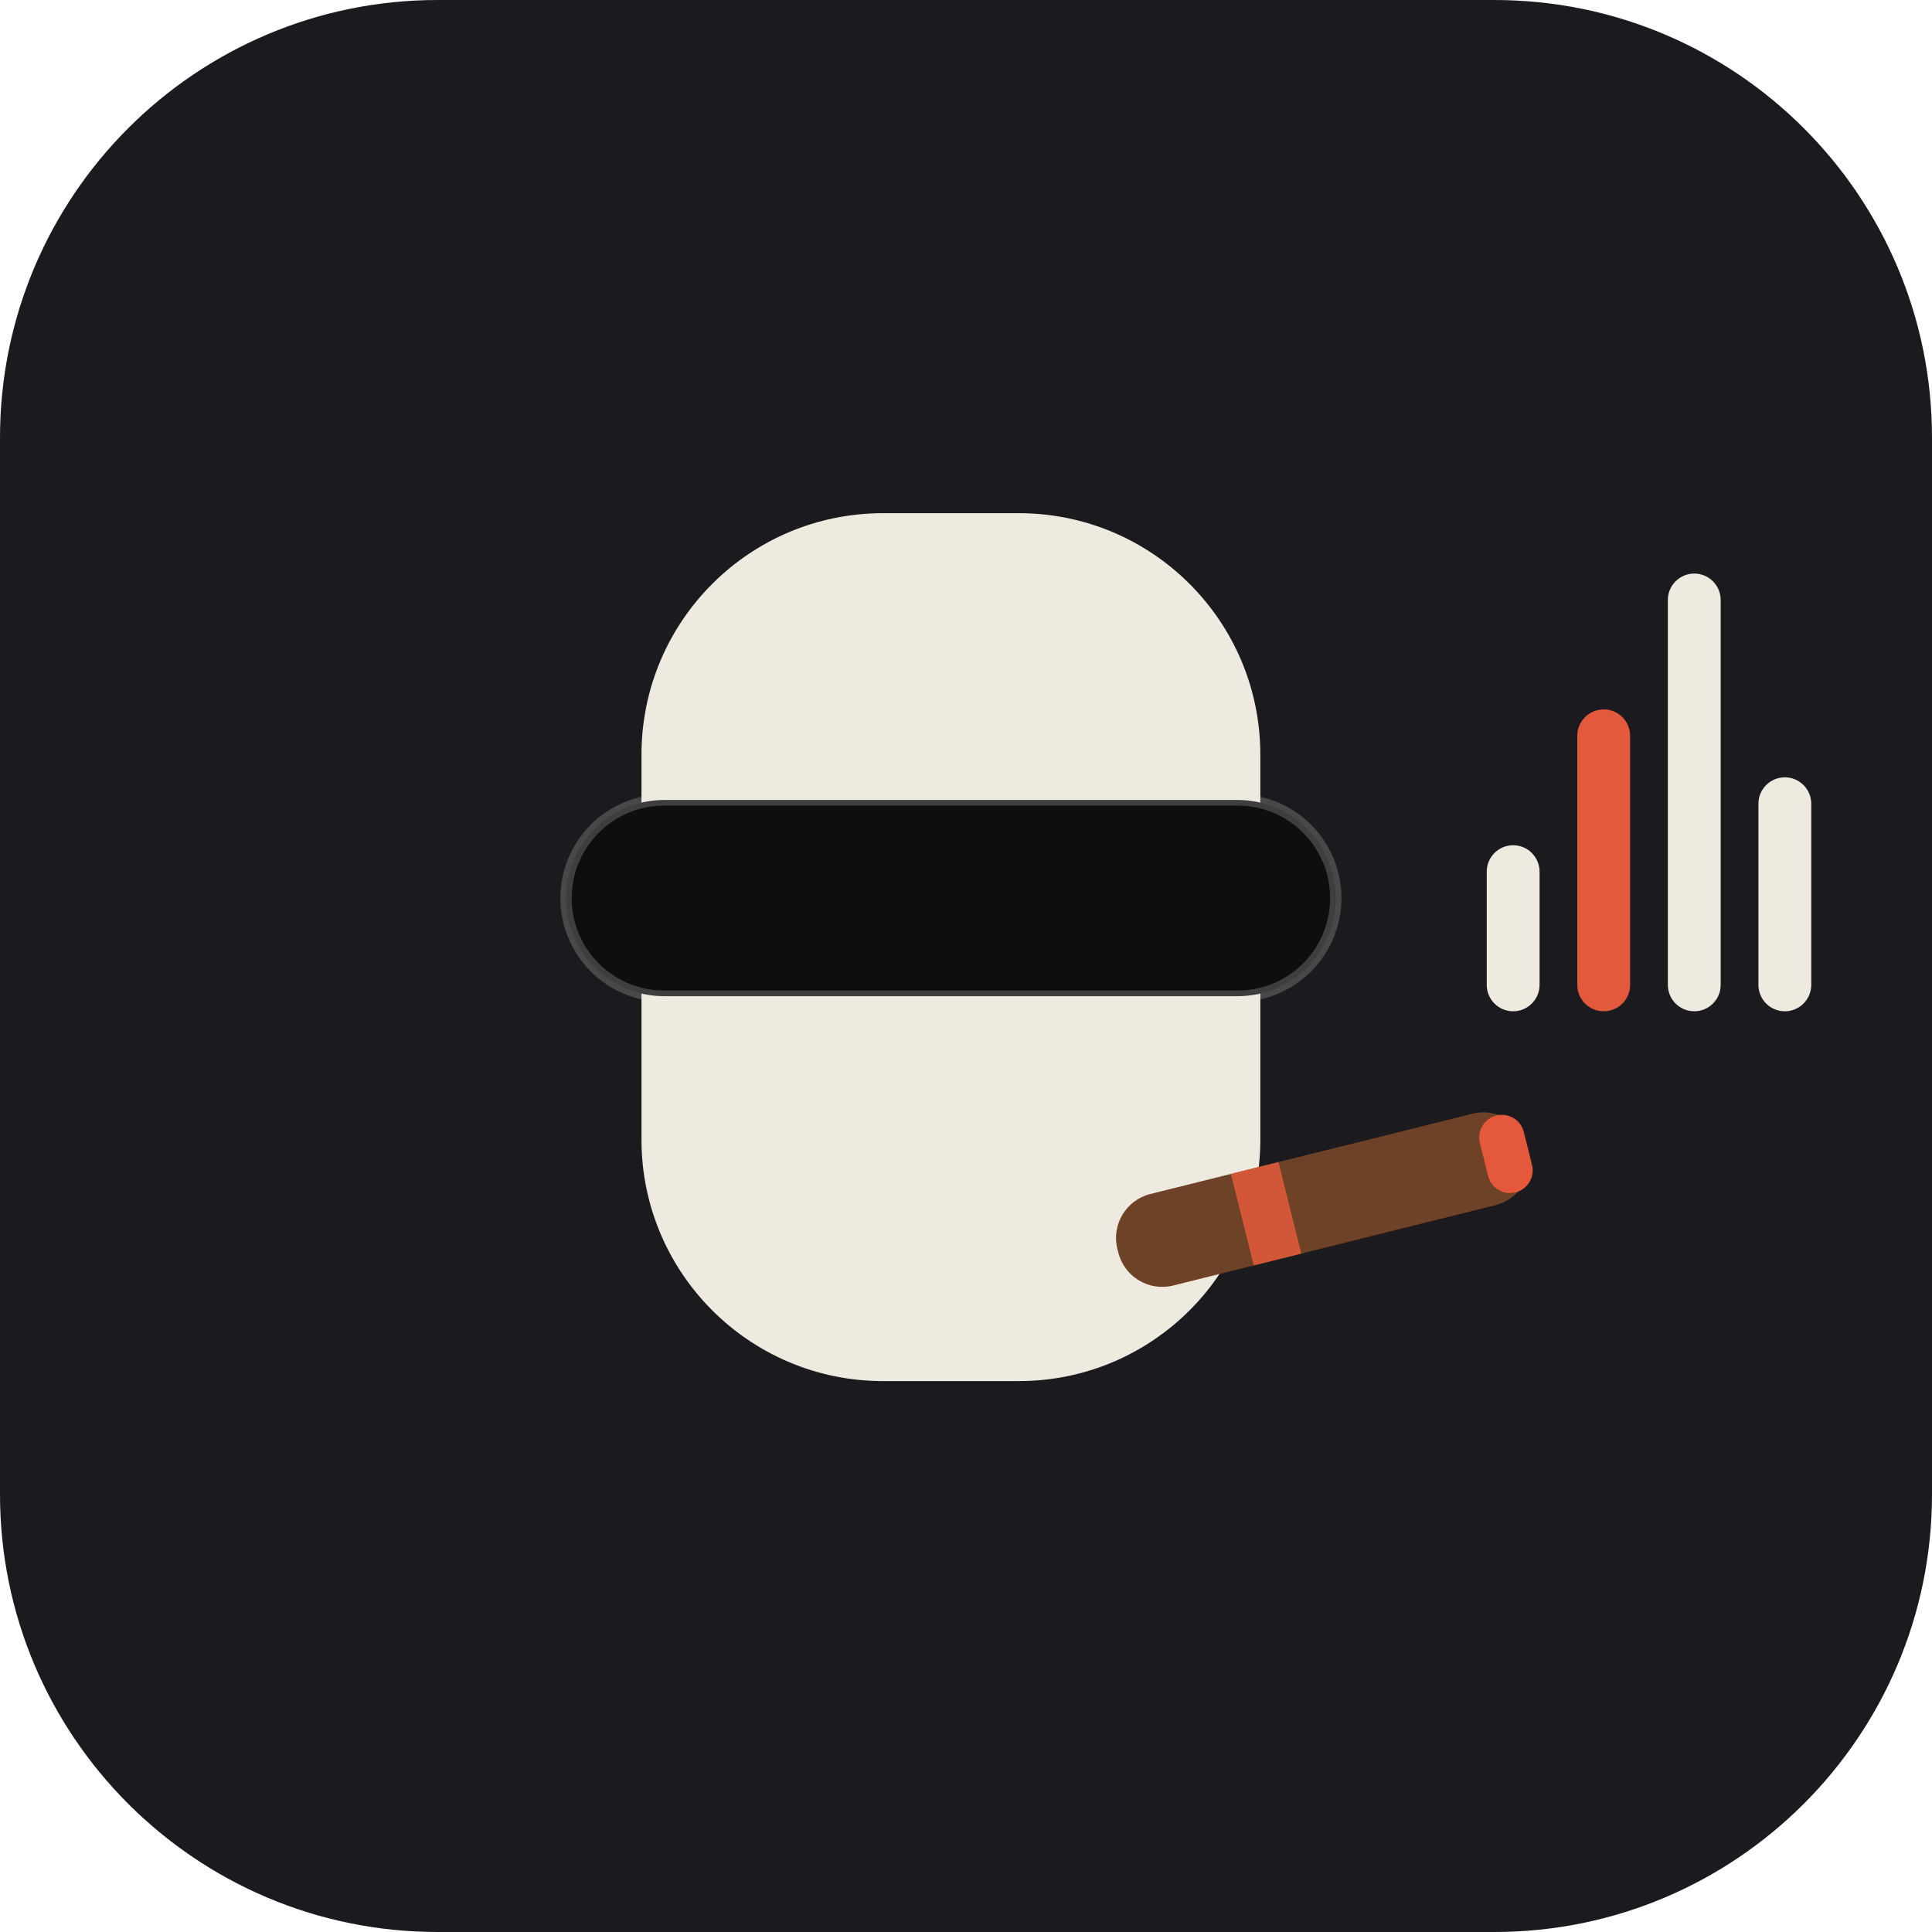
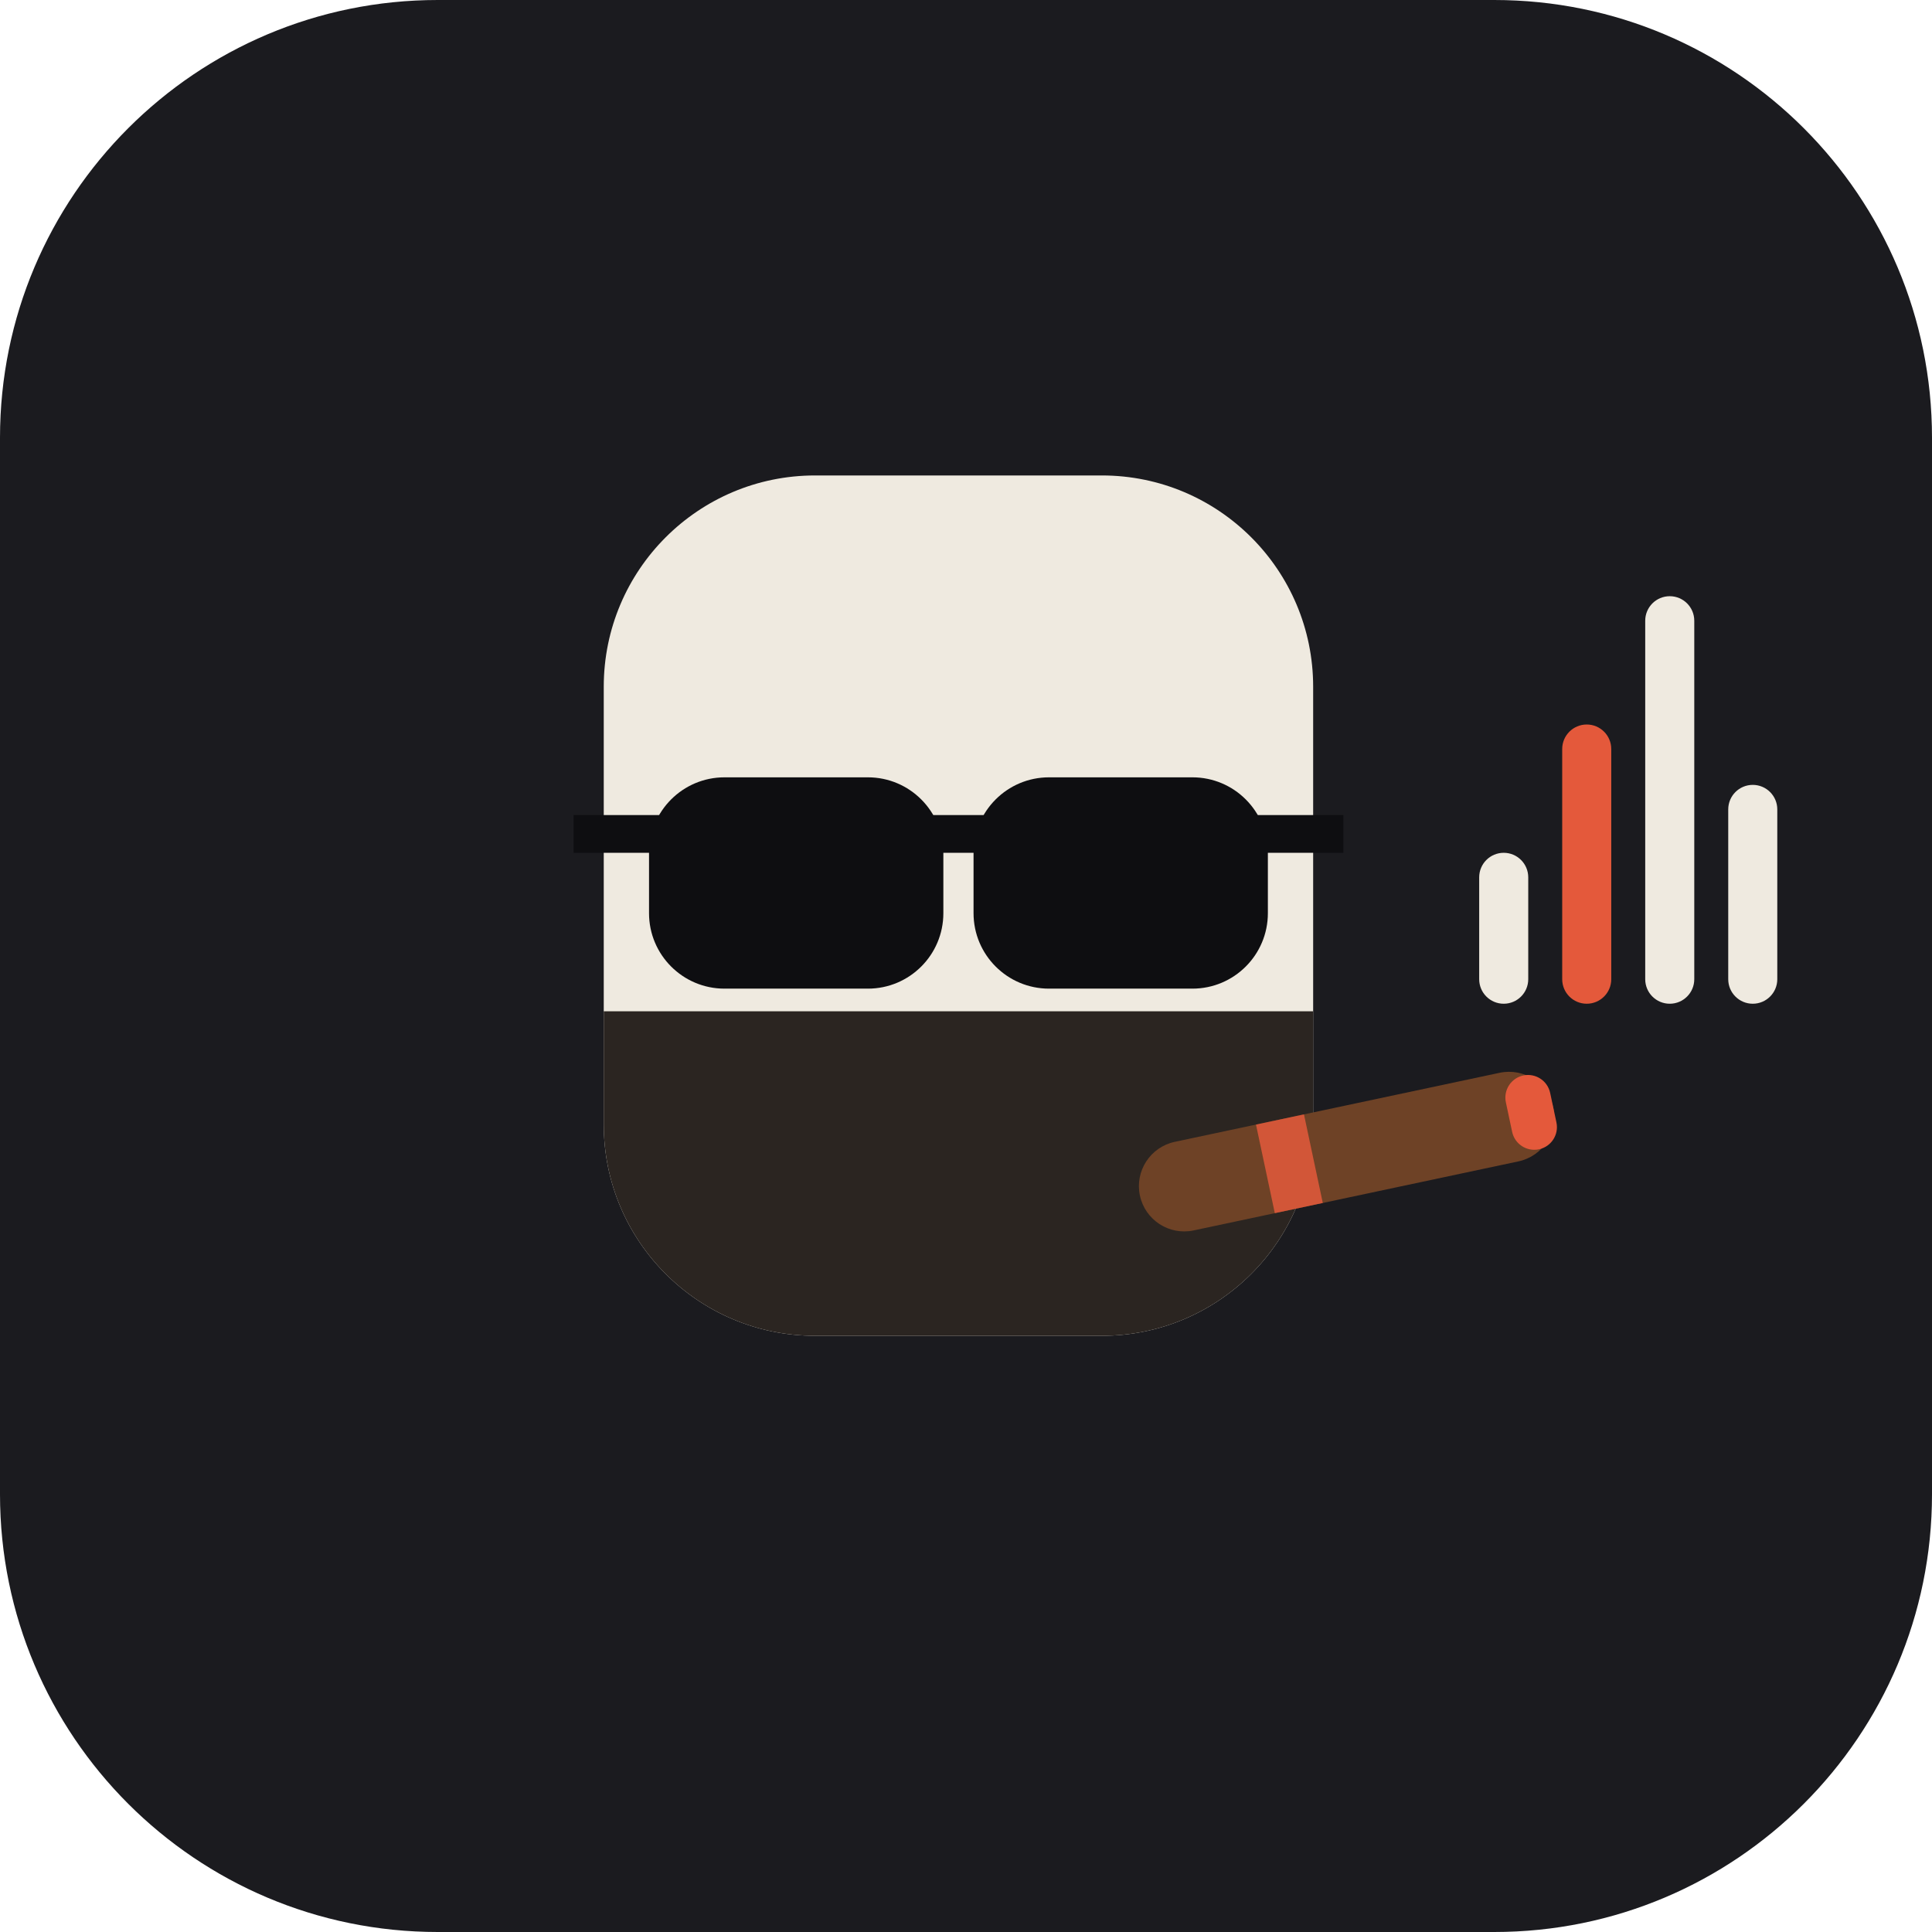
<svg xmlns="http://www.w3.org/2000/svg" viewBox="0 0 512 512" width="512" height="512">
  <rect width="512" height="512" rx="116" fill="#1B1B1F" />
-   <rect x="170" y="136" width="164" height="230" rx="64" fill="#EFEAE0" />
-   <rect x="150" y="212" width="204" height="52" rx="26" fill="#0E0E11" />
-   <rect x="150" y="212" width="204" height="52" rx="26" fill="none" stroke="#EFEAE0" stroke-opacity="0.22" stroke-width="3" />
-   <g transform="rotate(-14 300 330)">
-     <rect x="296" y="318" width="112" height="25" rx="12" fill="#6E4226" />
-     <rect x="330" y="318" width="13" height="25" fill="#E4593B" opacity="0.85" />
-     <rect x="396" y="320" width="12" height="21" rx="6" fill="#E4593B" />
+   <rect x="160" y="126" width="188" height="228" rx="56" fill="#EFEAE0" />
+   <path d="M160 268 h188 v30 a56 56 0 0 1 -56 56 h-76 a56 56 0 0 1 -56 -56 z" fill="#2B2521" />
+   <g>
+     <rect x="172" y="206" width="78" height="56" rx="20" fill="#0E0E11" />
+     <rect x="258" y="206" width="78" height="56" rx="20" fill="#0E0E11" />
+     <rect x="246" y="216" width="16" height="10" fill="#0E0E11" />
+     <rect x="152" y="216" width="24" height="10" fill="#0E0E11" />
+     <rect x="332" y="216" width="24" height="10" fill="#0E0E11" />
+   </g>
+   <g transform="rotate(-12 306 316)">
+     <rect x="302" y="304" width="112" height="24" rx="12" fill="#6E4226" />
+     <rect x="336" y="304" width="13" height="24" fill="#E4593B" opacity="0.85" />
+     <rect x="402" y="306" width="12" height="20" rx="6" fill="#E4593B" />
  </g>
  <g fill="#EFEAE0">
-     <rect x="394" y="224" width="14" height="44" rx="7" />
-     <rect x="418" y="188" width="14" height="80" rx="7" fill="#E4593B" />
-     <rect x="442" y="152" width="14" height="116" rx="7" />
-     <rect x="466" y="206" width="14" height="62" rx="7" />
+     <rect x="392" y="226" width="13" height="40" rx="6.5" />
+     <rect x="414" y="192" width="13" height="74" rx="6.5" fill="#E4593B" />
+     <rect x="436" y="158" width="13" height="108" rx="6.5" />
+     <rect x="458" y="208" width="13" height="58" rx="6.5" />
  </g>
</svg>
